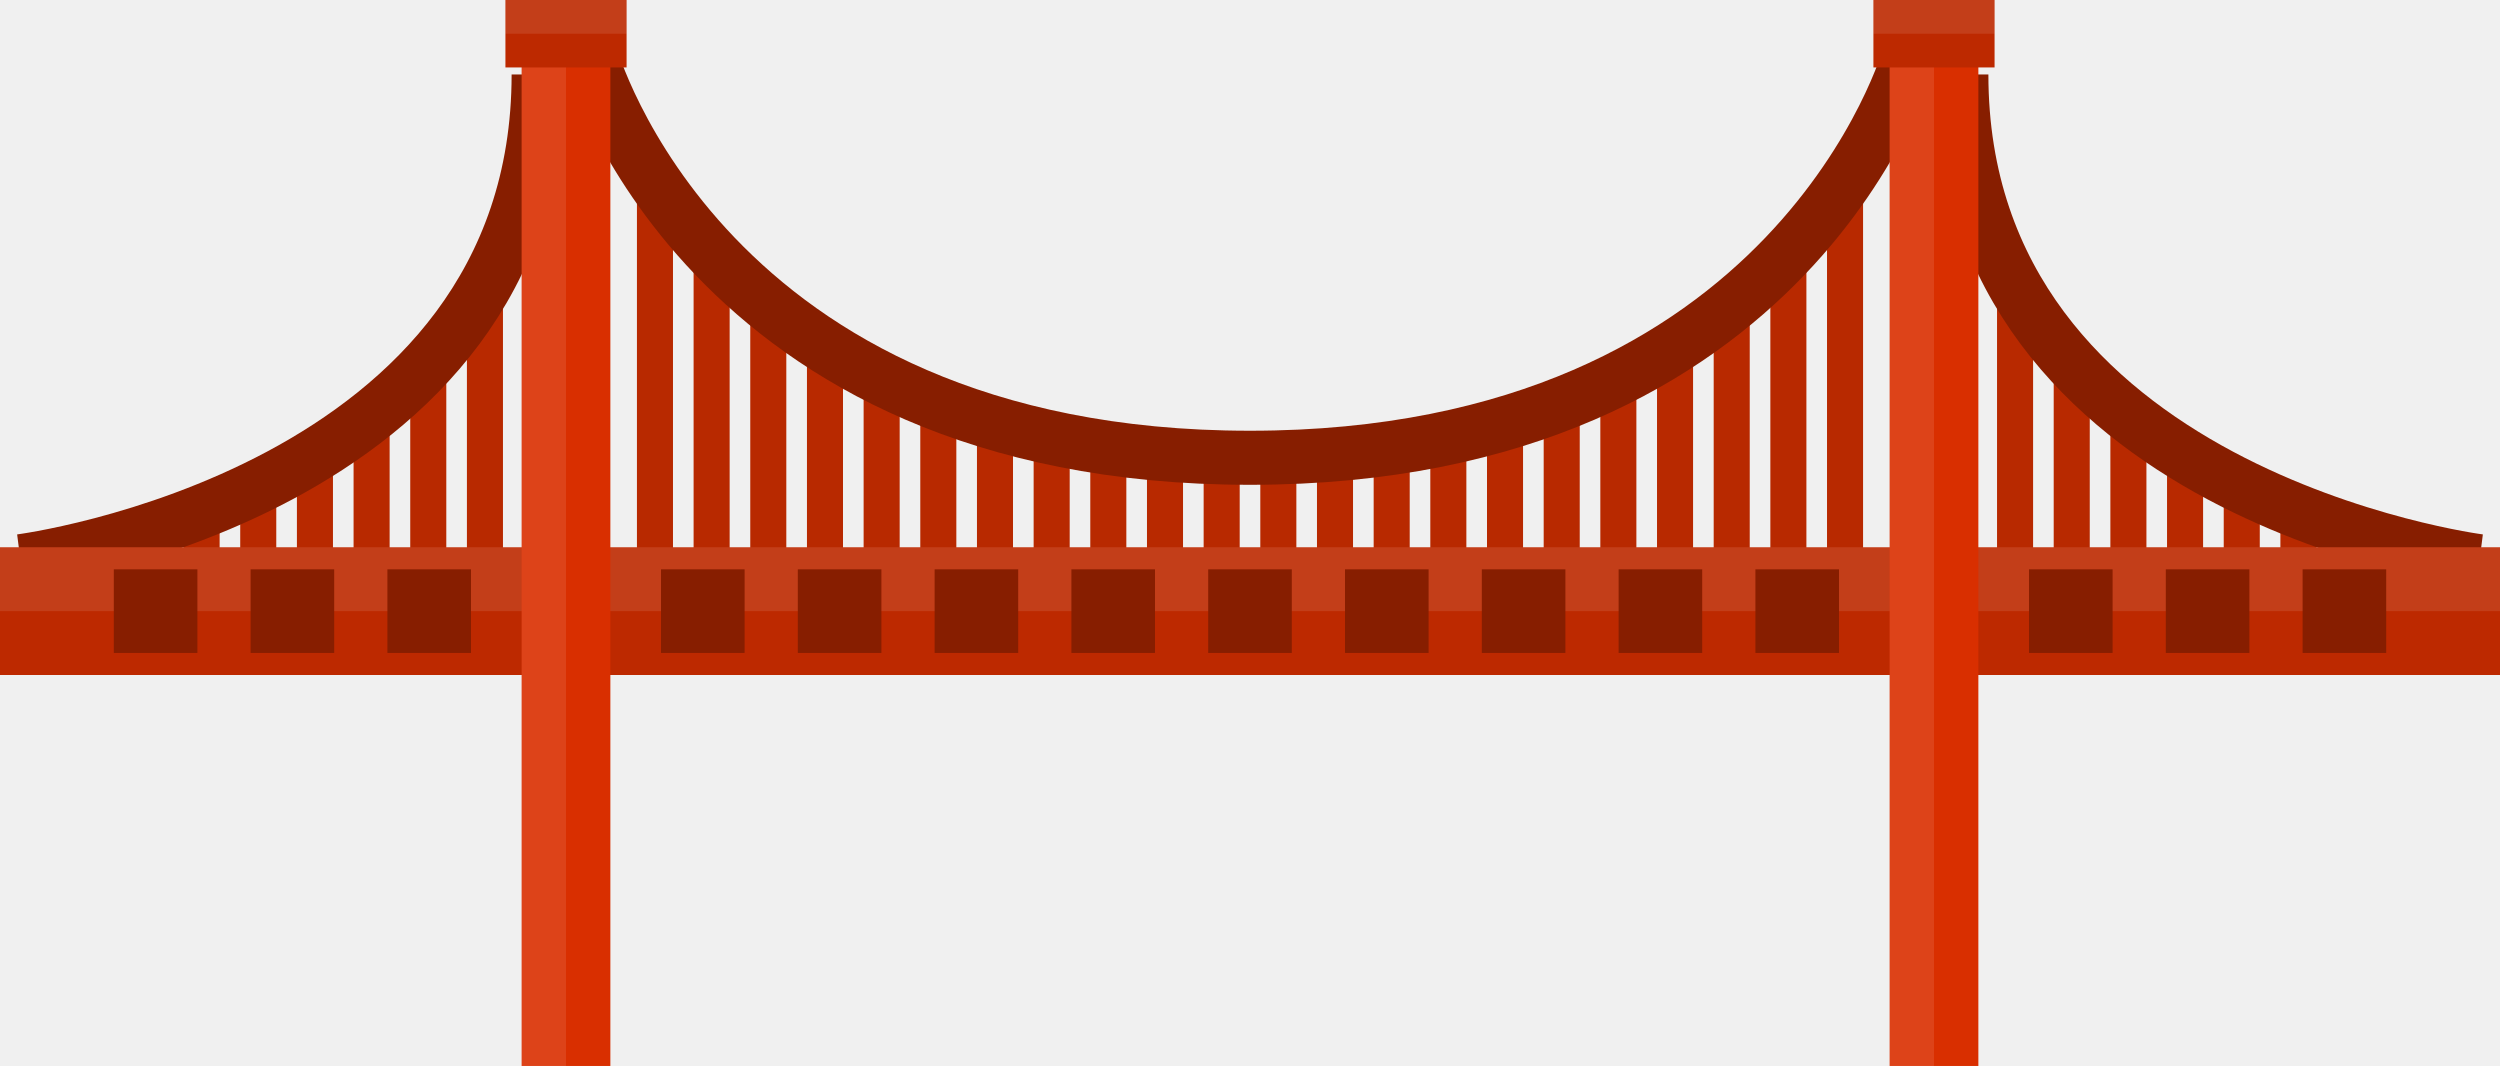
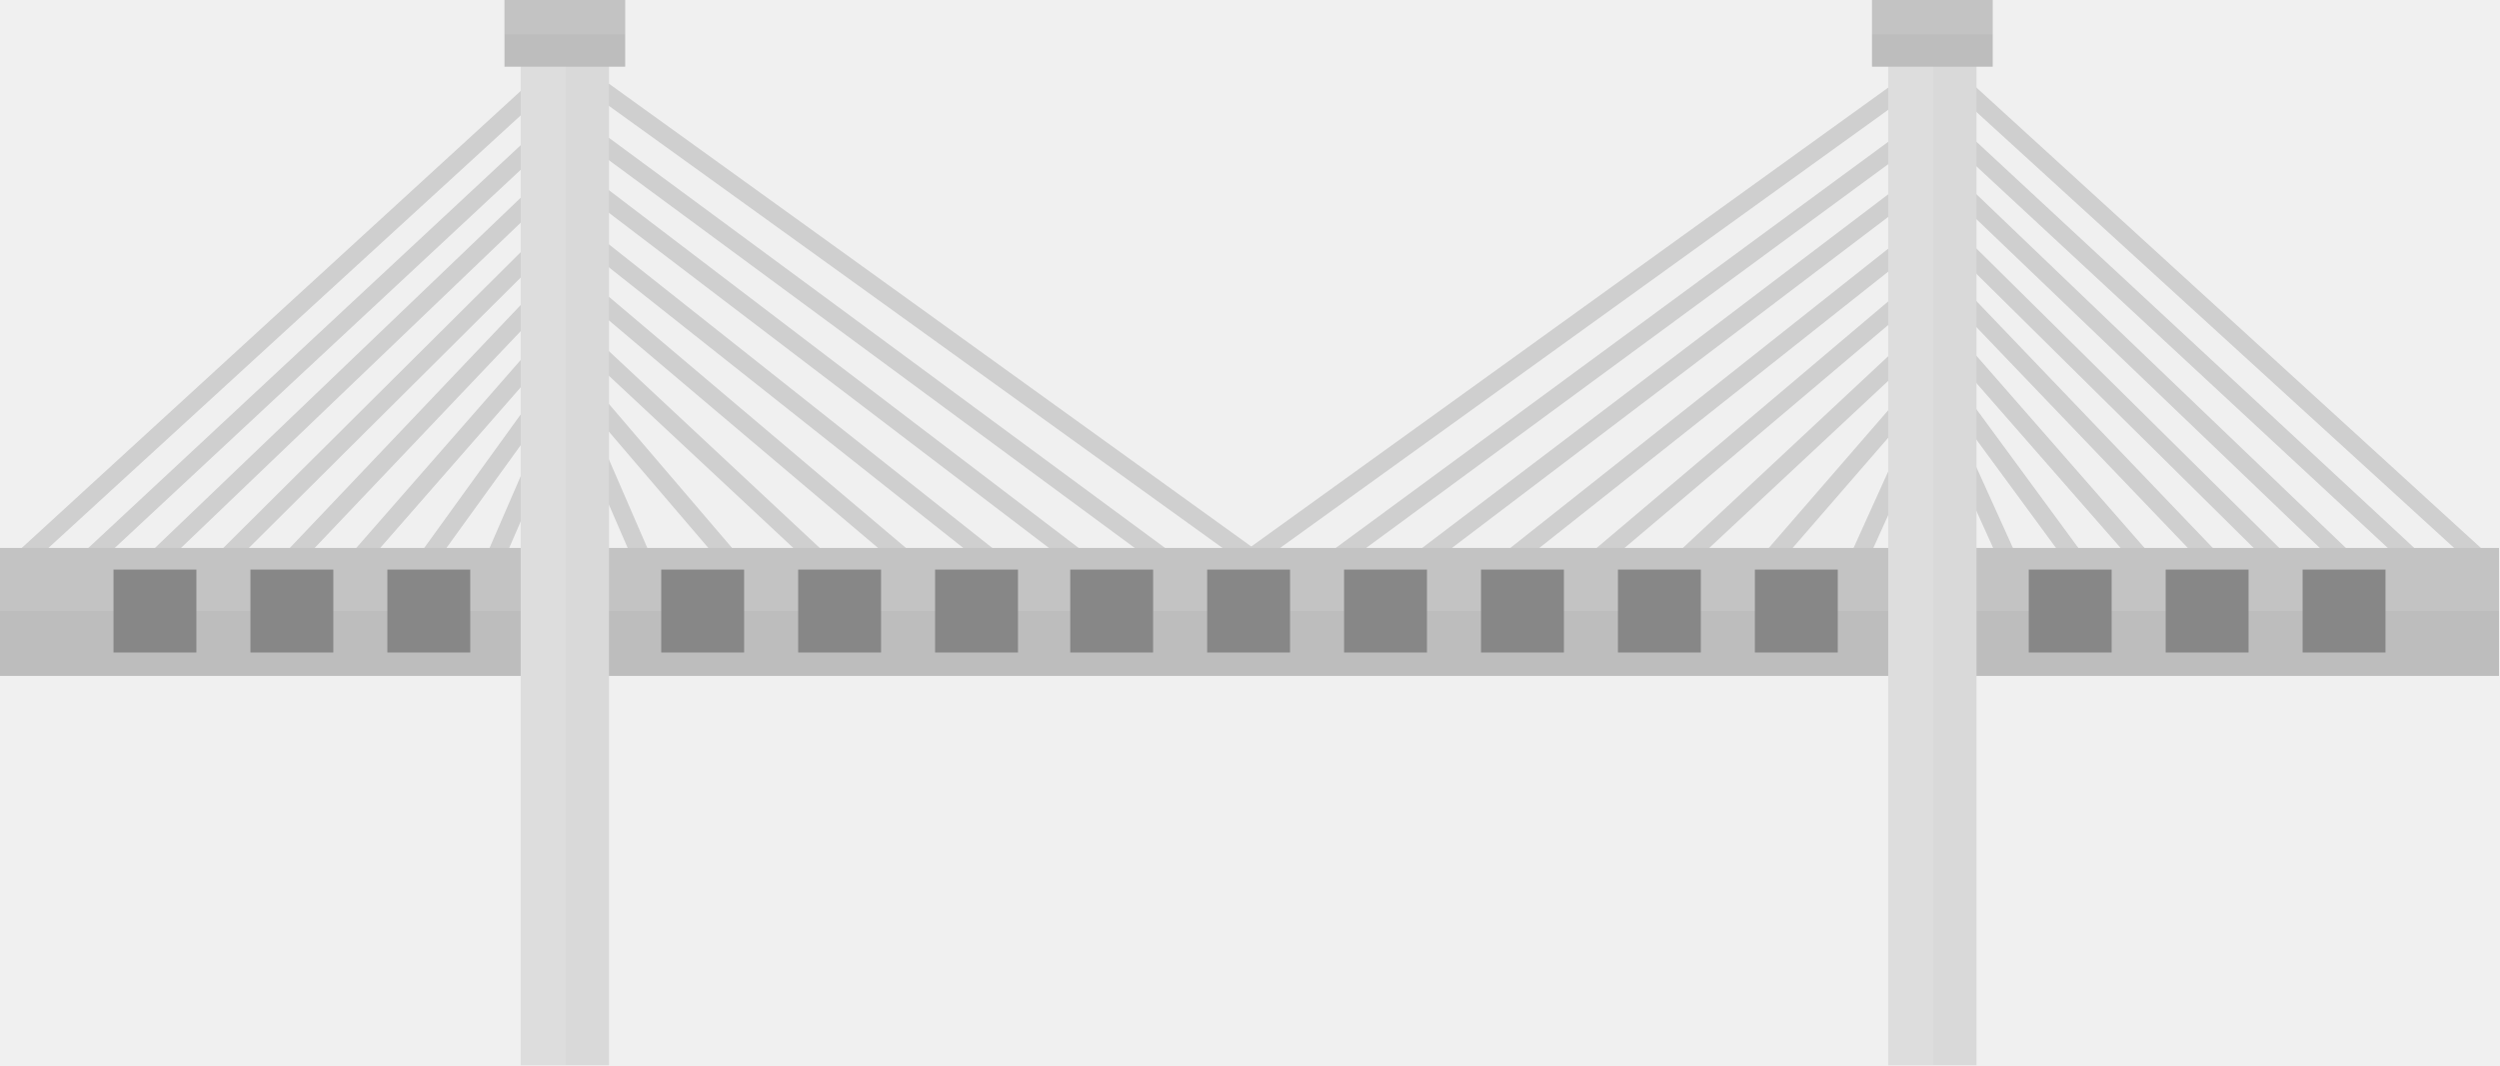
- <svg xmlns="http://www.w3.org/2000/svg" version="1.1" x="0px" y="0px" width="138.704px" height="59.142px" viewBox="0 0 138.704 59.142" enable-background="new 0 0 138.704 59.142" xml:space="preserve">
+ <svg xmlns="http://www.w3.org/2000/svg" version="1.1" id="Layer_1" x="0px" y="0px" viewBox="0 0 138.7 59.1" style="enable-background:new 0 0 138.7 59.1;" xml:space="preserve">
+   <style type="text/css">
+ 	.st0{fill:none;stroke:#CFCFCF;stroke-miterlimit:10;}
+ 	.st1{fill:#BDBDBD;}
+ 	.st2{opacity:0.1;fill:#FFFFFF;enable-background:new    ;}
+ 	.st3{fill:#878787;}
+ 	.st4{fill:#D9D9D9;}
+ </style>
+   <g>
+     <g>
+       <line class="st0" x1="29.8" y1="4.9" x2="1.4" y2="30.9" />
+       <line class="st0" x1="29.8" y1="7.9" x2="5.1" y2="30.9" />
+       <line class="st0" x1="29.8" y1="10.8" x2="8.8" y2="30.9" />
+       <line class="st0" x1="29.8" y1="13.8" x2="12.6" y2="30.9" />
+       <line class="st0" x1="29.8" y1="16.7" x2="16.3" y2="30.9" />
+       <line class="st0" x1="29.8" y1="19.7" x2="20" y2="30.9" />
+       <line class="st0" x1="29.8" y1="22.6" x2="23.8" y2="30.9" />
+       <line class="st0" x1="29.8" y1="25.6" x2="27.5" y2="30.9" />
+     </g>
+     <g>
+       <line class="st0" x1="33.3" y1="4.9" x2="69.4" y2="30.9" />
+       <line class="st0" x1="33.3" y1="7.9" x2="64.5" y2="30.9" />
+       <line class="st0" x1="33.3" y1="10.8" x2="59.7" y2="30.9" />
+       <line class="st0" x1="33.3" y1="13.8" x2="54.9" y2="30.9" />
+       <line class="st0" x1="33.3" y1="16.7" x2="50.1" y2="30.9" />
+       <line class="st0" x1="33.3" y1="19.7" x2="45.3" y2="30.9" />
+       <line class="st0" x1="33.3" y1="22.6" x2="40.4" y2="30.9" />
+       <line class="st0" x1="33.3" y1="25.6" x2="35.6" y2="30.9" />
+     </g>
+     <g>
+       <line class="st0" x1="109" y1="4.9" x2="137.5" y2="30.9" />
+       <line class="st0" x1="109" y1="7.9" x2="133.8" y2="30.9" />
+       <line class="st0" x1="109" y1="10.8" x2="130" y2="30.9" />
+       <line class="st0" x1="109" y1="13.8" x2="126.3" y2="30.9" />
+       <line class="st0" x1="109" y1="16.7" x2="122.6" y2="30.9" />
+       <line class="st0" x1="109" y1="19.7" x2="118.8" y2="30.9" />
+       <line class="st0" x1="109" y1="22.6" x2="115.1" y2="30.9" />
+       <line class="st0" x1="109" y1="25.6" x2="111.4" y2="30.9" />
+     </g>
+     <g>
+       <line class="st0" x1="105.6" y1="4.9" x2="69.5" y2="30.9" />
+       <line class="st0" x1="105.6" y1="7.9" x2="74.3" y2="30.9" />
+       <line class="st0" x1="105.6" y1="10.8" x2="79.1" y2="30.9" />
+       <line class="st0" x1="105.6" y1="13.8" x2="84" y2="30.9" />
+       <line class="st0" x1="105.6" y1="16.7" x2="88.8" y2="30.9" />
+       <line class="st0" x1="105.6" y1="19.7" x2="93.6" y2="30.9" />
+       <line class="st0" x1="105.6" y1="22.6" x2="98.4" y2="30.9" />
+       <line class="st0" x1="105.6" y1="25.6" x2="103.2" y2="30.9" />
+     </g>
+   </g>
  <g id="Background">
</g>
  <g id="Objects">
    <g>
      <g>
-         <line fill="none" stroke="#B82900" stroke-width="2" stroke-miterlimit="10" x1="36.338" y1="30.75" x2="36.338" y2="9.741" />
-         <line fill="none" stroke="#B82900" stroke-width="2" stroke-miterlimit="10" x1="39.482" y1="30.75" x2="39.482" y2="14.401" />
-         <line fill="none" stroke="#B82900" stroke-width="2" stroke-miterlimit="10" x1="42.626" y1="30.75" x2="42.626" y2="17.112" />
-         <line fill="none" stroke="#B82900" stroke-width="2" stroke-miterlimit="10" x1="45.771" y1="30.75" x2="45.771" y2="19.437" />
-         <line fill="none" stroke="#B82900" stroke-width="2" stroke-miterlimit="10" x1="48.915" y1="30.75" x2="48.915" y2="20.985" />
-         <line fill="none" stroke="#B82900" stroke-width="2" stroke-miterlimit="10" x1="52.059" y1="30.75" x2="52.059" y2="22.534" />
-         <line fill="none" stroke="#B82900" stroke-width="2" stroke-miterlimit="10" x1="55.203" y1="30.75" x2="55.203" y2="23.696" />
-         <line fill="none" stroke="#B82900" stroke-width="2" stroke-miterlimit="10" x1="58.348" y1="30.75" x2="58.348" y2="24.084" />
-         <line fill="none" stroke="#B82900" stroke-width="2" stroke-miterlimit="10" x1="61.491" y1="30.75" x2="61.491" y2="24.672" />
-         <line fill="none" stroke="#B82900" stroke-width="2" stroke-miterlimit="10" x1="64.636" y1="30.75" x2="64.636" y2="24.908" />
-         <line fill="none" stroke="#B82900" stroke-width="2" stroke-miterlimit="10" x1="67.78" y1="30.75" x2="67.78" y2="25.398" />
-         <line fill="none" stroke="#B82900" stroke-width="2" stroke-miterlimit="10" x1="70.924" y1="30.75" x2="70.924" y2="25.398" />
-         <line fill="none" stroke="#B82900" stroke-width="2" stroke-miterlimit="10" x1="74.068" y1="30.75" x2="74.068" y2="24.908" />
-         <line fill="none" stroke="#B82900" stroke-width="2" stroke-miterlimit="10" x1="77.213" y1="30.75" x2="77.213" y2="24.672" />
-         <line fill="none" stroke="#B82900" stroke-width="2" stroke-miterlimit="10" x1="80.356" y1="30.75" x2="80.356" y2="24.084" />
-         <line fill="none" stroke="#B82900" stroke-width="2" stroke-miterlimit="10" x1="83.501" y1="30.75" x2="83.501" y2="23.696" />
-         <line fill="none" stroke="#B82900" stroke-width="2" stroke-miterlimit="10" x1="86.646" y1="30.75" x2="86.646" y2="22.534" />
-         <line fill="none" stroke="#B82900" stroke-width="2" stroke-miterlimit="10" x1="89.789" y1="30.75" x2="89.789" y2="20.985" />
-         <line fill="none" stroke="#B82900" stroke-width="2" stroke-miterlimit="10" x1="92.934" y1="30.75" x2="92.934" y2="19.437" />
-         <line fill="none" stroke="#B82900" stroke-width="2" stroke-miterlimit="10" x1="96.078" y1="30.75" x2="96.078" y2="17.112" />
-         <line fill="none" stroke="#B82900" stroke-width="2" stroke-miterlimit="10" x1="99.222" y1="30.75" x2="99.222" y2="14.401" />
-         <line fill="none" stroke="#B82900" stroke-width="2" stroke-miterlimit="10" x1="102.366" y1="30.75" x2="102.366" y2="9.741" />
+         <rect y="30.4" class="st1" width="138.7" height="7.1" />
+         <rect y="30.4" class="st2" width="138.7" height="3.5" />
+       </g>
+       <g>
+         <rect x="13.9" y="31.6" class="st3" width="4.6" height="4.6" />
+         <rect x="21.5" y="31.6" class="st3" width="4.6" height="4.6" />
+         <rect x="6.3" y="31.6" class="st3" width="4.6" height="4.6" />
+         <rect x="29.1" y="31.6" class="st3" width="4.6" height="4.6" />
+         <rect x="36.7" y="31.6" class="st3" width="4.6" height="4.6" />
+         <rect x="44.3" y="31.6" class="st3" width="4.6" height="4.6" />
+         <rect x="51.9" y="31.6" class="st3" width="4.6" height="4.6" />
+         <rect x="59.4" y="31.6" class="st3" width="4.6" height="4.6" />
+         <rect x="67" y="31.6" class="st3" width="4.6" height="4.6" />
+         <rect x="74.6" y="31.6" class="st3" width="4.6" height="4.6" />
+         <rect x="82.2" y="31.6" class="st3" width="4.6" height="4.6" />
+         <rect x="89.8" y="31.6" class="st3" width="4.6" height="4.6" />
+         <rect x="97.4" y="31.6" class="st3" width="4.6" height="4.6" />
+         <rect x="105" y="31.6" class="st3" width="4.6" height="4.6" />
+         <rect x="112.6" y="31.6" class="st3" width="4.6" height="4.6" />
+         <rect x="120.2" y="31.6" class="st3" width="4.6" height="4.6" />
+         <rect x="127.8" y="31.6" class="st3" width="4.6" height="4.6" />
      </g>
      <g>
        <g>
-           <line fill="none" stroke="#B82900" stroke-width="2" stroke-miterlimit="10" x1="11.185" y1="30.75" x2="11.185" y2="28.501" />
-           <line fill="none" stroke="#B82900" stroke-width="2" stroke-miterlimit="10" x1="14.328" y1="30.75" x2="14.328" y2="27.239" />
-           <line fill="none" stroke="#B82900" stroke-width="2" stroke-miterlimit="10" x1="17.473" y1="30.75" x2="17.473" y2="25.786" />
-           <line fill="none" stroke="#B82900" stroke-width="2" stroke-miterlimit="10" x1="20.617" y1="30.75" x2="20.617" y2="23.455" />
-           <line fill="none" stroke="#B82900" stroke-width="2" stroke-miterlimit="10" x1="23.761" y1="30.75" x2="23.761" y2="20.547" />
-           <line fill="none" stroke="#B82900" stroke-width="2" stroke-miterlimit="10" x1="26.905" y1="30.75" x2="26.905" y2="15.883" />
+           <rect x="104.8" y="1.6" class="st4" width="4.9" height="57.5" />
+           <rect x="104.8" y="1.6" class="st2" width="2.5" height="57.5" />
+           <rect x="103.9" class="st1" width="6.7" height="3.7" />
+           <rect x="103.9" class="st2" width="6.7" height="1.9" />
        </g>
        <g>
-           <line fill="none" stroke="#B82900" stroke-width="2" stroke-miterlimit="10" x1="111.799" y1="30.75" x2="111.799" y2="15.906" />
-           <line fill="none" stroke="#B82900" stroke-width="2" stroke-miterlimit="10" x1="114.943" y1="30.75" x2="114.943" y2="19.991" />
-           <line fill="none" stroke="#B82900" stroke-width="2" stroke-miterlimit="10" x1="118.087" y1="30.75" x2="118.087" y2="22.888" />
-           <line fill="none" stroke="#B82900" stroke-width="2" stroke-miterlimit="10" x1="121.231" y1="30.75" x2="121.231" y2="25.398" />
-           <line fill="none" stroke="#B82900" stroke-width="2" stroke-miterlimit="10" x1="124.376" y1="30.75" x2="124.376" y2="26.898" />
-           <line fill="none" stroke="#B82900" stroke-width="2" stroke-miterlimit="10" x1="127.52" y1="30.75" x2="127.52" y2="28.235" />
-         </g>
-       </g>
-       <g>
-         <path fill="none" stroke="#871E00" stroke-width="3" stroke-miterlimit="10" d="M1.141,31.138c0,0,28.744-3.673,28.744-27.005" />
-         <path fill="none" stroke="#871E00" stroke-width="3" stroke-miterlimit="10" d="M137.563,31.138c0,0-28.744-3.673-28.744-27.005" />
-       </g>
-       <path fill="none" stroke="#871E00" stroke-width="3" stroke-miterlimit="10" d="M105.939,3.041c0,0-6.229,22.357-36.587,22.357    c-30.359,0-36.588-22.357-36.588-22.357" />
-       <g>
-         <rect y="30.363" fill="#BD2900" width="138.704" height="7.087" />
-         <rect y="30.363" opacity="0.1" fill="#FFFFFF" width="138.704" height="3.543" />
-       </g>
-       <g>
-         <rect x="13.904" y="31.587" fill="#871E00" width="4.638" height="4.639" />
-         <rect x="21.494" y="31.587" fill="#871E00" width="4.638" height="4.639" />
-         <rect x="6.314" y="31.587" fill="#871E00" width="4.638" height="4.639" />
-         <rect x="29.084" y="31.587" fill="#871E00" width="4.638" height="4.639" />
-         <rect x="36.674" y="31.587" fill="#871E00" width="4.638" height="4.639" />
-         <rect x="44.264" y="31.587" fill="#871E00" width="4.638" height="4.639" />
-         <rect x="51.854" y="31.587" fill="#871E00" width="4.638" height="4.639" />
-         <rect x="59.443" y="31.587" fill="#871E00" width="4.638" height="4.639" />
-         <rect x="67.033" y="31.587" fill="#871E00" width="4.638" height="4.639" />
-         <rect x="74.623" y="31.587" fill="#871E00" width="4.638" height="4.639" />
-         <rect x="82.213" y="31.587" fill="#871E00" width="4.638" height="4.639" />
-         <rect x="89.803" y="31.587" fill="#871E00" width="4.638" height="4.639" />
-         <rect x="97.393" y="31.587" fill="#871E00" width="4.638" height="4.639" />
-         <rect x="104.982" y="31.587" fill="#871E00" width="4.638" height="4.639" />
-         <rect x="112.572" y="31.587" fill="#871E00" width="4.638" height="4.639" />
-         <rect x="120.162" y="31.587" fill="#871E00" width="4.638" height="4.639" />
-         <rect x="127.752" y="31.587" fill="#871E00" width="4.638" height="4.639" />
-       </g>
-       <g>
-         <g>
-           <rect x="104.84" y="1.632" fill="#D92F00" width="4.923" height="57.51" />
-           <rect x="104.84" y="1.632" opacity="0.1" fill="#FFFFFF" width="2.461" height="57.51" />
-           <rect x="103.94" fill="#BD2900" width="6.722" height="3.742" />
-           <rect x="103.94" opacity="0.1" fill="#FFFFFF" width="6.722" height="1.871" />
-         </g>
-         <g>
-           <rect x="28.941" y="1.632" fill="#D92F00" width="4.923" height="57.51" />
-           <rect x="28.941" y="1.632" opacity="0.1" fill="#FFFFFF" width="2.462" height="57.51" />
-           <rect x="28.042" fill="#BD2900" width="6.722" height="3.742" />
-           <rect x="28.042" opacity="0.1" fill="#FFFFFF" width="6.722" height="1.871" />
+           <rect x="28.9" y="1.6" class="st4" width="4.9" height="57.5" />
+           <rect x="28.9" y="1.6" class="st2" width="2.5" height="57.5" />
+           <rect x="28" class="st1" width="6.7" height="3.7" />
+           <rect x="28" class="st2" width="6.7" height="1.9" />
        </g>
      </g>
    </g>
  </g>
+   <g>
+     <path d="M-61.8-7.1v-1.6c0,0,0,0,0,0c0,0,0,0,0,0c0,0,0,0,0,0c0,0,0,0,0,0c0,0,0,0,0,0v0l-2.1-2.4l0,0l0,0c0,0,0,0,0,0c0,0,0,0,0,0   s0,0,0,0c0,0,0,0,0,0c0,0,0,0,0,0c0,0,0,0,0,0c0,0,0,0,0,0h0c0,0,0,0,0,0c0,0,0,0,0,0c0,0,0,0,0,0l0,0l-2.4,2.4l0,0c0,0,0,0,0,0   l0,0c0,0,0,0.1,0,0.1v1.6C-75.9-5.7-83,2.2-83,11.8c0,10.5,8.5,19,19,19s19-8.5,19-19C-45,2-52.3-6-61.8-7.1z M-45.8,11.8   c0,0.2,0,0.3,0,0.5l-15.9-17v-1.5C-52.8-5.2-45.8,2.5-45.8,11.8z M-64,29.9c-3.6,0-7-1.1-9.8-2.9h19.6C-57,28.9-60.4,29.9-64,29.9z    M-74.4,26.6c-0.5-0.4-1-0.8-1.5-1.2h4.8h2h1.8h0.5h5.1h1.8h2.7h5.3c-0.5,0.4-1,0.8-1.5,1.2H-74.4z M-76.4,25l9.2-17.7L-71.3,25   L-76.4,25C-76.4,25-76.4,25-76.4,25z M-68.9,25l3.4-14.7l1,4.2L-67,25H-68.9z M-64.3,15.4l2.2,9.5h-4.5L-64.3,15.4z M-65.3,9.4   c0-0.1-0.1-0.2-0.2-0.2c-0.1,0-0.2,0.1-0.2,0.2L-69.3,25h-1.6l4.6-19.7h1.5l4.6,19.7h-1.4L-65.3,9.4z M-59.8,25L-64,7l-0.4-1.7h2.2   l4.6,19.7H-59.8z M-62.2,4.8h-2.2V-8.5h2.2V4.8z M-64.9,4.8h-1.4V-8.5h1.4V4.8z M-66.7-3.3L-82,13.8c0-0.5-0.1-1-0.1-1.5l15.5-16.4   V-3.3z M-66.7-2.7v0.8l-15,17.7c-0.1-0.5-0.2-0.9-0.3-1.4L-66.7-2.7z M-66.7-1.3v0.8l-14.5,18.1c-0.2-0.5-0.3-0.9-0.4-1.4   L-66.7-1.3z M-66.7,0.2v0.7l-13.7,18.5c-0.2-0.4-0.4-0.9-0.6-1.4L-66.7,0.2z M-66.7,1.6v0.7l-12.8,18.9c-0.3-0.4-0.5-0.9-0.8-1.4   L-66.7,1.6z M-66.7,3.1v0.7L-78.2,23c-0.3-0.4-0.7-0.9-1-1.3L-66.7,3.1z M-57.1,25l-4.1-17.7l9.2,17.7H-57.1z M-61.8,3.1L-49,22   c-0.3,0.5-0.7,0.9-1,1.3L-61.8,3.8V3.1z M-61.8,2.4V1.6L-48,20.3c-0.2,0.5-0.5,0.9-0.8,1.3L-61.8,2.4z M-61.8,0.9V0.2l14.6,18.3   c-0.2,0.5-0.4,0.9-0.6,1.4L-61.8,0.9z M-61.8-0.5v-0.8l15.3,17.9c-0.1,0.5-0.3,0.9-0.4,1.4L-61.8-0.5z M-61.8-1.9v-0.8l15.7,17.5   c-0.1,0.5-0.2,0.9-0.3,1.4L-61.8-1.9z M-61.8-3.3v-0.8l15.9,16.9c0,0.5-0.1,1-0.1,1.4L-61.8-3.3z M-64.4-8.9l0.4-1.7l1.5,1.7H-64.4   z M-64.5-10.4l-0.2,0.9l-0.1,0.5H-66L-64.5-10.4z M-66.7-6.2v1.5l-15.5,16.4C-82.1,2.6-75.4-4.9-66.7-6.2z M-78,23.4l11.3-18.7V5   l-0.1,0.6l-9.9,19.1C-77.2,24.3-77.6,23.8-78,23.4z M-51.6,25L-51.6,25L-61.7,5.6L-61.8,5V4.7l11.5,19   C-50.7,24.1-51.1,24.6-51.6,25z" />
+   </g>
</svg>
